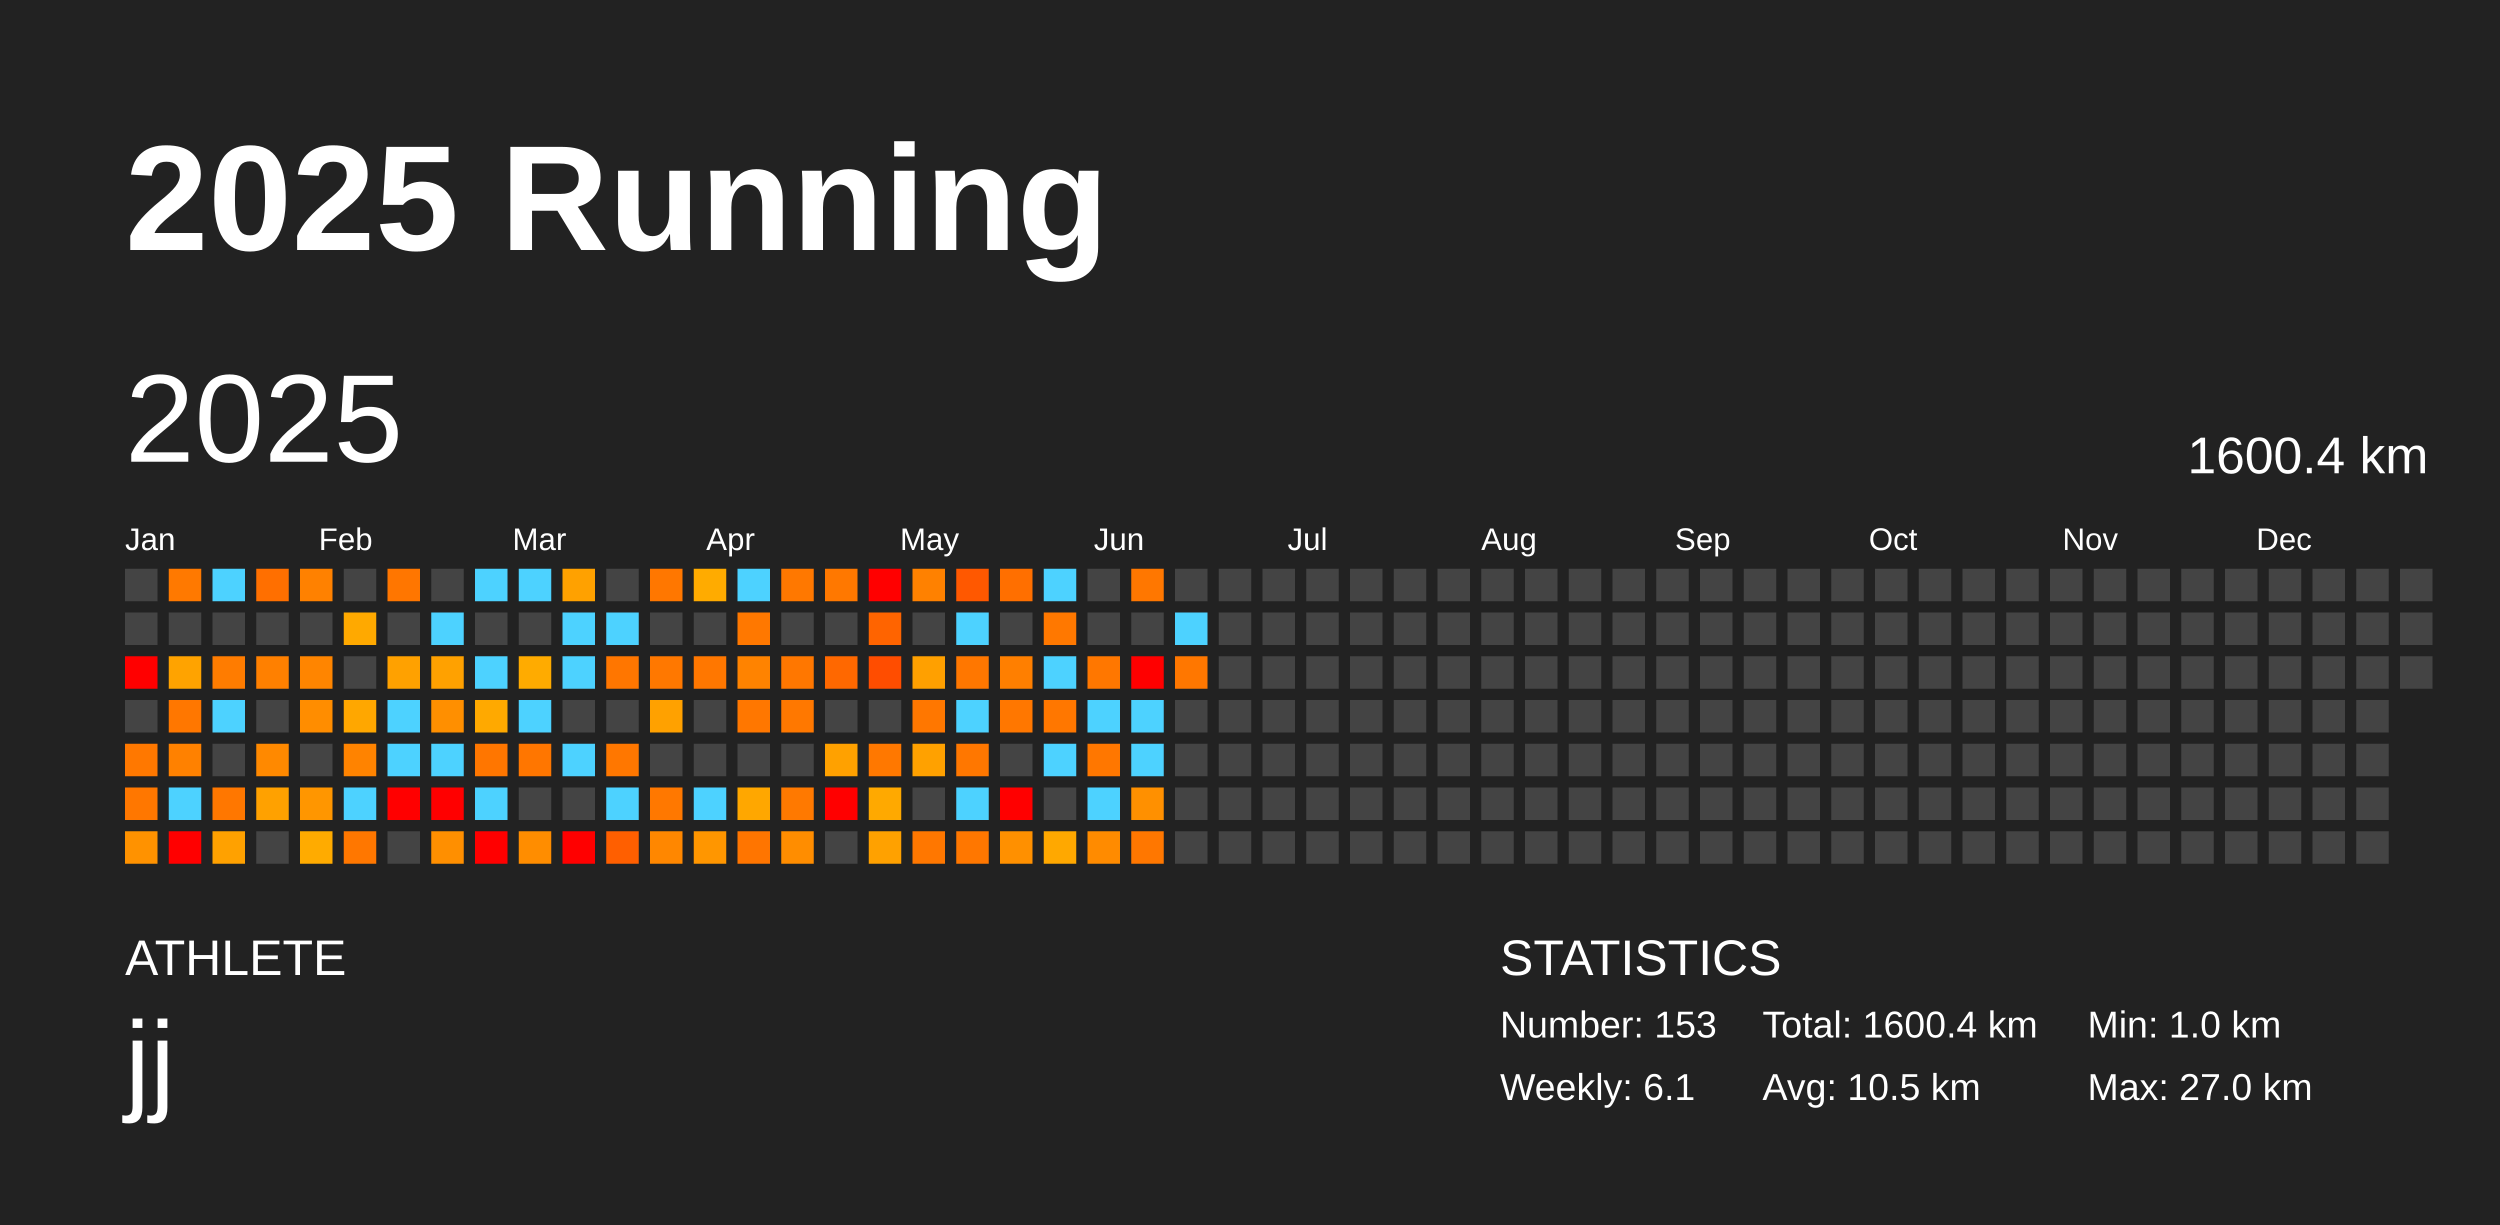
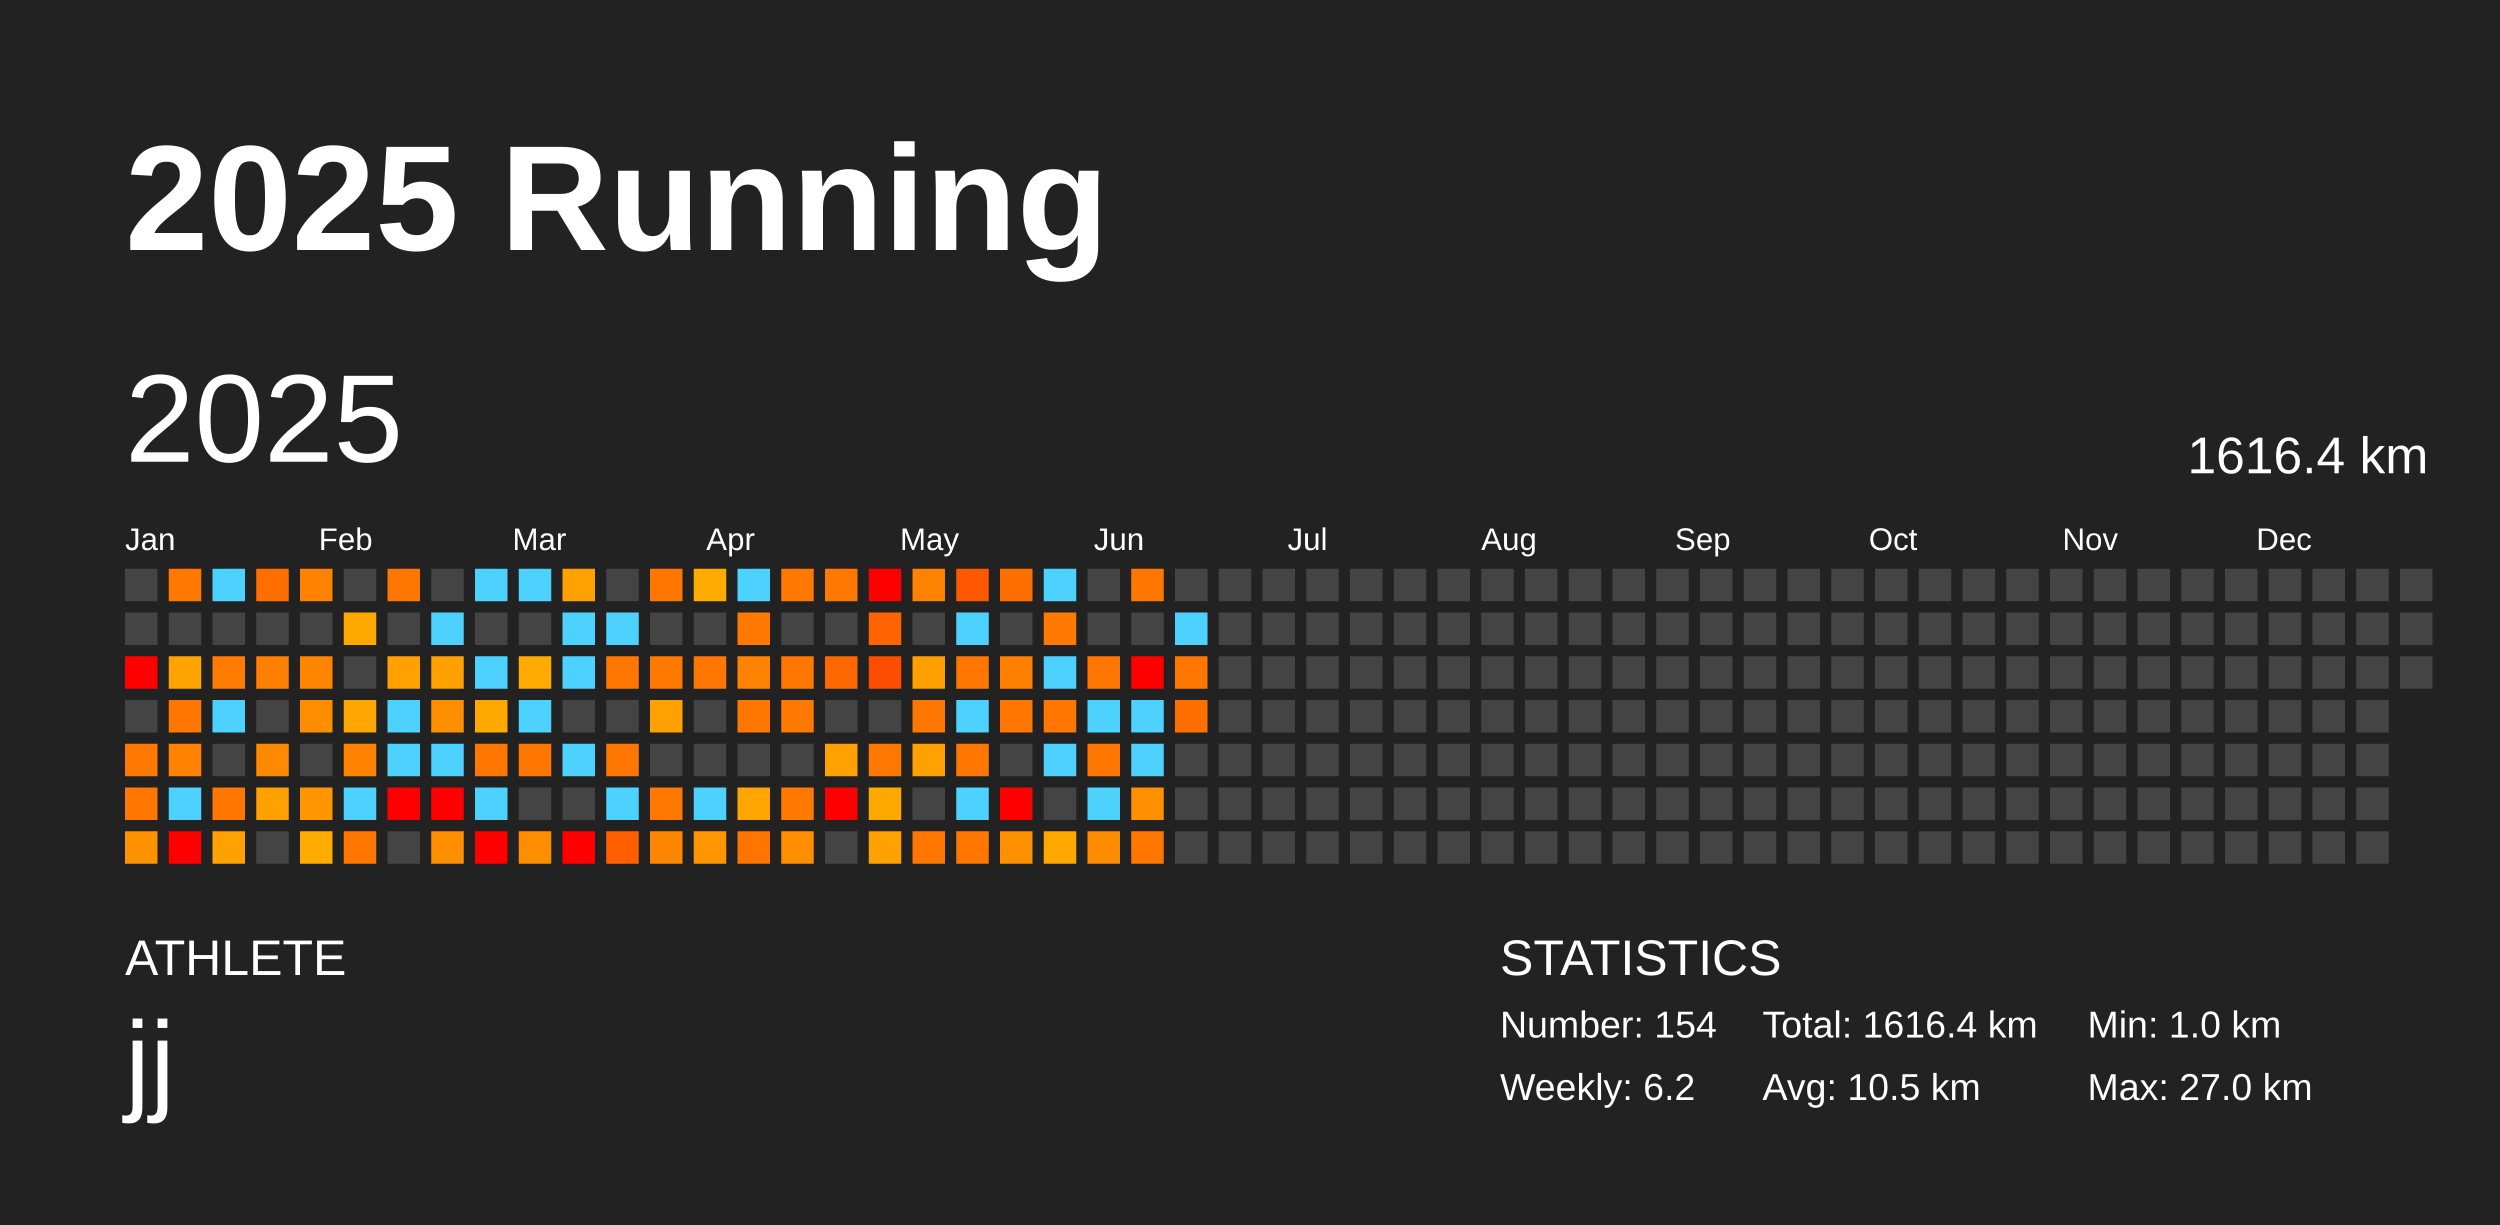
<svg xmlns="http://www.w3.org/2000/svg" baseProfile="full" height="98mm" version="1.1" viewBox="0,0,200,98" width="200mm">
  <defs />
  <rect fill="#222222" height="98" width="200" x="0" y="0" />
  <text fill="#FFFFFF" style="font-size:12px; font-family:Arial; font-weight:bold;" x="10" y="20">2025 Running</text>
  <text fill="#FFFFFF" style="font-size:4px; font-family:Arial" x="10" y="78">ATHLETE</text>
  <text fill="#FFFFFF" style="font-size:9px; font-family:Arial" x="10" y="88">jj</text>
  <text fill="#FFFFFF" style="font-size:4px; font-family:Arial" x="120" y="78">STATISTICS</text>
-   <text fill="#FFFFFF" style="font-size:3px; font-family:Arial" x="120" y="83">Number: 153</text>
-   <text fill="#FFFFFF" style="font-size:3px; font-family:Arial" x="120" y="88">Weekly: 6.1</text>
-   <text fill="#FFFFFF" style="font-size:3px; font-family:Arial" x="141" y="83">Total: 1600.4 km</text>
+   <text fill="#FFFFFF" style="font-size:3px; font-family:Arial" x="120" y="83">Number: 154</text>
+   <text fill="#FFFFFF" style="font-size:3px; font-family:Arial" x="120" y="88">Weekly: 6.2</text>
+   <text fill="#FFFFFF" style="font-size:3px; font-family:Arial" x="141" y="83">Total: 1616.4 km</text>
  <text fill="#FFFFFF" style="font-size:3px; font-family:Arial" x="141" y="88">Avg: 10.5 km</text>
  <text fill="#FFFFFF" style="font-size:3px; font-family:Arial" x="167" y="83">Min: 1.0 km</text>
  <text fill="#FFFFFF" style="font-size:3px; font-family:Arial" x="167" y="88">Max: 27.0 km</text>
  <text dominant-baseline="hanging" fill="#FFFFFF" style="font-size:10.0px; font-family:Arial;" x="10" y="30">2025</text>
-   <text dominant-baseline="hanging" fill="#FFFFFF" style="font-size:4.125px; font-family:Arial;" x="175" y="35">1600.4 km</text>
+   <text dominant-baseline="hanging" fill="#FFFFFF" style="font-size:4.125px; font-family:Arial;" x="175" y="35">1616.4 km</text>
  <text fill="#FFFFFF" style="font-size:2.5px; font-family:Arial" x="10.0" y="44">Jan</text>
  <text fill="#FFFFFF" style="font-size:2.5px; font-family:Arial" x="25.5" y="44">Feb</text>
  <text fill="#FFFFFF" style="font-size:2.5px; font-family:Arial" x="41.0" y="44">Mar</text>
  <text fill="#FFFFFF" style="font-size:2.5px; font-family:Arial" x="56.5" y="44">Apr</text>
  <text fill="#FFFFFF" style="font-size:2.5px; font-family:Arial" x="72.0" y="44">May</text>
  <text fill="#FFFFFF" style="font-size:2.5px; font-family:Arial" x="87.5" y="44">Jun</text>
  <text fill="#FFFFFF" style="font-size:2.5px; font-family:Arial" x="103.0" y="44">Jul</text>
  <text fill="#FFFFFF" style="font-size:2.5px; font-family:Arial" x="118.5" y="44">Aug</text>
  <text fill="#FFFFFF" style="font-size:2.5px; font-family:Arial" x="134.0" y="44">Sep</text>
  <text fill="#FFFFFF" style="font-size:2.5px; font-family:Arial" x="149.5" y="44">Oct</text>
  <text fill="#FFFFFF" style="font-size:2.5px; font-family:Arial" x="165.0" y="44">Nov</text>
  <text fill="#FFFFFF" style="font-size:2.5px; font-family:Arial" x="180.5" y="44">Dec</text>
  <rect fill="#444444" height="2.6" width="2.6" x="10.0" y="45.5" />
  <rect fill="#444444" height="2.6" width="2.6" x="10.0" y="49.0" />
  <rect fill="red" height="2.6" width="2.6" x="10.0" y="52.5" />
  <rect fill="#444444" height="2.6" width="2.6" x="10.0" y="56.0" />
  <rect fill="#ff7800" height="2.6" width="2.6" x="10.0" y="59.5" />
  <rect fill="#ff7700" height="2.6" width="2.6" x="10.0" y="63.0" />
  <rect fill="#ff9200" height="2.6" width="2.6" x="10.0" y="66.5" />
  <rect fill="#ff7900" height="2.6" width="2.6" x="13.5" y="45.5" />
  <rect fill="#444444" height="2.6" width="2.6" x="13.5" y="49.0" />
  <rect fill="#ffa300" height="2.6" width="2.6" x="13.5" y="52.5" />
  <rect fill="#ff7700" height="2.6" width="2.6" x="13.5" y="56.0" />
  <rect fill="#ff8100" height="2.6" width="2.6" x="13.5" y="59.5" />
  <rect fill="#4dd2ff" height="2.6" width="2.6" x="13.5" y="63.0" />
  <rect fill="red" height="2.6" width="2.6" x="13.5" y="66.5" />
  <rect fill="#4dd2ff" height="2.6" width="2.6" x="17.0" y="45.5" />
  <rect fill="#444444" height="2.6" width="2.6" x="17.0" y="49.0" />
  <rect fill="#ff7c00" height="2.6" width="2.6" x="17.0" y="52.5" />
  <rect fill="#4dd2ff" height="2.6" width="2.6" x="17.0" y="56.0" />
  <rect fill="#444444" height="2.6" width="2.6" x="17.0" y="59.5" />
  <rect fill="#ff7700" height="2.6" width="2.6" x="17.0" y="63.0" />
  <rect fill="#ffa100" height="2.6" width="2.6" x="17.0" y="66.5" />
  <rect fill="#ff6f00" height="2.6" width="2.6" x="20.5" y="45.5" />
  <rect fill="#444444" height="2.6" width="2.6" x="20.5" y="49.0" />
  <rect fill="#ff8000" height="2.6" width="2.6" x="20.5" y="52.5" />
  <rect fill="#444444" height="2.6" width="2.6" x="20.5" y="56.0" />
  <rect fill="#ff8900" height="2.6" width="2.6" x="20.5" y="59.5" />
  <rect fill="#ffa100" height="2.6" width="2.6" x="20.5" y="63.0" />
  <rect fill="#444444" height="2.6" width="2.6" x="20.5" y="66.5" />
  <rect fill="#ff8100" height="2.6" width="2.6" x="24.0" y="45.5" />
  <rect fill="#444444" height="2.6" width="2.6" x="24.0" y="49.0" />
  <rect fill="#ff8500" height="2.6" width="2.6" x="24.0" y="52.5" />
  <rect fill="#ff8d00" height="2.6" width="2.6" x="24.0" y="56.0" />
  <rect fill="#444444" height="2.6" width="2.6" x="24.0" y="59.5" />
  <rect fill="#ff9600" height="2.6" width="2.6" x="24.0" y="63.0" />
  <rect fill="#ffab00" height="2.6" width="2.6" x="24.0" y="66.5" />
  <rect fill="#444444" height="2.6" width="2.6" x="27.5" y="45.5" />
  <rect fill="#ffa900" height="2.6" width="2.6" x="27.5" y="49.0" />
  <rect fill="#444444" height="2.6" width="2.6" x="27.5" y="52.5" />
  <rect fill="#ffa700" height="2.6" width="2.6" x="27.5" y="56.0" />
  <rect fill="#ff8300" height="2.6" width="2.6" x="27.5" y="59.5" />
  <rect fill="#4dd2ff" height="2.6" width="2.6" x="27.5" y="63.0" />
  <rect fill="#ff7700" height="2.6" width="2.6" x="27.5" y="66.5" />
  <rect fill="#ff7600" height="2.6" width="2.6" x="31.0" y="45.5" />
  <rect fill="#444444" height="2.6" width="2.6" x="31.0" y="49.0" />
  <rect fill="#ffa100" height="2.6" width="2.6" x="31.0" y="52.5" />
  <rect fill="#4dd2ff" height="2.6" width="2.6" x="31.0" y="56.0" />
  <rect fill="#4dd2ff" height="2.6" width="2.6" x="31.0" y="59.5" />
  <rect fill="red" height="2.6" width="2.6" x="31.0" y="63.0" />
  <rect fill="#444444" height="2.6" width="2.6" x="31.0" y="66.5" />
  <rect fill="#444444" height="2.6" width="2.6" x="34.5" y="45.5" />
  <rect fill="#4dd2ff" height="2.6" width="2.6" x="34.5" y="49.0" />
  <rect fill="#ffa100" height="2.6" width="2.6" x="34.5" y="52.5" />
  <rect fill="#ff8f00" height="2.6" width="2.6" x="34.5" y="56.0" />
  <rect fill="#4dd2ff" height="2.6" width="2.6" x="34.5" y="59.5" />
  <rect fill="red" height="2.6" width="2.6" x="34.5" y="63.0" />
  <rect fill="#ff8f00" height="2.6" width="2.6" x="34.5" y="66.5" />
  <rect fill="#4dd2ff" height="2.6" width="2.6" x="38.0" y="45.5" />
  <rect fill="#444444" height="2.6" width="2.6" x="38.0" y="49.0" />
  <rect fill="#4dd2ff" height="2.6" width="2.6" x="38.0" y="52.5" />
  <rect fill="#ffa900" height="2.6" width="2.6" x="38.0" y="56.0" />
  <rect fill="#ff7600" height="2.6" width="2.6" x="38.0" y="59.5" />
  <rect fill="#4dd2ff" height="2.6" width="2.6" x="38.0" y="63.0" />
  <rect fill="red" height="2.6" width="2.6" x="38.0" y="66.5" />
  <rect fill="#4dd2ff" height="2.6" width="2.6" x="41.5" y="45.5" />
  <rect fill="#444444" height="2.6" width="2.6" x="41.5" y="49.0" />
  <rect fill="#ffab00" height="2.6" width="2.6" x="41.5" y="52.5" />
  <rect fill="#4dd2ff" height="2.6" width="2.6" x="41.5" y="56.0" />
  <rect fill="#ff7600" height="2.6" width="2.6" x="41.5" y="59.5" />
  <rect fill="#444444" height="2.6" width="2.6" x="41.5" y="63.0" />
  <rect fill="#ff8d00" height="2.6" width="2.6" x="41.5" y="66.5" />
  <rect fill="#ffa100" height="2.6" width="2.6" x="45.0" y="45.5" />
  <rect fill="#4dd2ff" height="2.6" width="2.6" x="45.0" y="49.0" />
  <rect fill="#4dd2ff" height="2.6" width="2.6" x="45.0" y="52.5" />
  <rect fill="#444444" height="2.6" width="2.6" x="45.0" y="56.0" />
  <rect fill="#4dd2ff" height="2.6" width="2.6" x="45.0" y="59.5" />
  <rect fill="#444444" height="2.6" width="2.6" x="45.0" y="63.0" />
  <rect fill="red" height="2.6" width="2.6" x="45.0" y="66.5" />
  <rect fill="#444444" height="2.6" width="2.6" x="48.5" y="45.5" />
  <rect fill="#4dd2ff" height="2.6" width="2.6" x="48.5" y="49.0" />
  <rect fill="#ff7600" height="2.6" width="2.6" x="48.5" y="52.5" />
  <rect fill="#444444" height="2.6" width="2.6" x="48.5" y="56.0" />
  <rect fill="#ff7700" height="2.6" width="2.6" x="48.5" y="59.5" />
  <rect fill="#4dd2ff" height="2.6" width="2.6" x="48.5" y="63.0" />
  <rect fill="#ff5f00" height="2.6" width="2.6" x="48.5" y="66.5" />
  <rect fill="#ff7700" height="2.6" width="2.6" x="52.0" y="45.5" />
  <rect fill="#444444" height="2.6" width="2.6" x="52.0" y="49.0" />
  <rect fill="#ff7800" height="2.6" width="2.6" x="52.0" y="52.5" />
  <rect fill="#ffa100" height="2.6" width="2.6" x="52.0" y="56.0" />
  <rect fill="#444444" height="2.6" width="2.6" x="52.0" y="59.5" />
  <rect fill="#ff7800" height="2.6" width="2.6" x="52.0" y="63.0" />
  <rect fill="#ff8700" height="2.6" width="2.6" x="52.0" y="66.5" />
  <rect fill="#ffab00" height="2.6" width="2.6" x="55.5" y="45.5" />
  <rect fill="#444444" height="2.6" width="2.6" x="55.5" y="49.0" />
  <rect fill="#ff7700" height="2.6" width="2.6" x="55.5" y="52.5" />
  <rect fill="#444444" height="2.6" width="2.6" x="55.5" y="56.0" />
  <rect fill="#444444" height="2.6" width="2.6" x="55.5" y="59.5" />
  <rect fill="#4dd2ff" height="2.6" width="2.6" x="55.5" y="63.0" />
  <rect fill="#ff9600" height="2.6" width="2.6" x="55.5" y="66.5" />
  <rect fill="#4dd2ff" height="2.6" width="2.6" x="59.0" y="45.5" />
  <rect fill="#ff7800" height="2.6" width="2.6" x="59.0" y="49.0" />
  <rect fill="#ff8300" height="2.6" width="2.6" x="59.0" y="52.5" />
  <rect fill="#ff7700" height="2.6" width="2.6" x="59.0" y="56.0" />
  <rect fill="#444444" height="2.6" width="2.6" x="59.0" y="59.5" />
  <rect fill="#ffa700" height="2.6" width="2.6" x="59.0" y="63.0" />
  <rect fill="#ff7500" height="2.6" width="2.6" x="59.0" y="66.5" />
  <rect fill="#ff7800" height="2.6" width="2.6" x="62.5" y="45.5" />
  <rect fill="#444444" height="2.6" width="2.6" x="62.5" y="49.0" />
  <rect fill="#ff7700" height="2.6" width="2.6" x="62.5" y="52.5" />
  <rect fill="#ff7800" height="2.6" width="2.6" x="62.5" y="56.0" />
  <rect fill="#444444" height="2.6" width="2.6" x="62.5" y="59.5" />
  <rect fill="#ff7900" height="2.6" width="2.6" x="62.5" y="63.0" />
  <rect fill="#ff8d00" height="2.6" width="2.6" x="62.5" y="66.5" />
  <rect fill="#ff7800" height="2.6" width="2.6" x="66.0" y="45.5" />
  <rect fill="#444444" height="2.6" width="2.6" x="66.0" y="49.0" />
  <rect fill="#ff6800" height="2.6" width="2.6" x="66.0" y="52.5" />
  <rect fill="#444444" height="2.6" width="2.6" x="66.0" y="56.0" />
  <rect fill="#ffa100" height="2.6" width="2.6" x="66.0" y="59.5" />
  <rect fill="red" height="2.6" width="2.6" x="66.0" y="63.0" />
  <rect fill="#444444" height="2.6" width="2.6" x="66.0" y="66.5" />
  <rect fill="red" height="2.6" width="2.6" x="69.5" y="45.5" />
  <rect fill="#ff6400" height="2.6" width="2.6" x="69.5" y="49.0" />
  <rect fill="#ff4d00" height="2.6" width="2.6" x="69.5" y="52.5" />
  <rect fill="#444444" height="2.6" width="2.6" x="69.5" y="56.0" />
  <rect fill="#ff7800" height="2.6" width="2.6" x="69.5" y="59.5" />
  <rect fill="#ffa900" height="2.6" width="2.6" x="69.5" y="63.0" />
  <rect fill="#ffa100" height="2.6" width="2.6" x="69.5" y="66.5" />
  <rect fill="#ff8100" height="2.6" width="2.6" x="73.0" y="45.5" />
  <rect fill="#444444" height="2.6" width="2.6" x="73.0" y="49.0" />
  <rect fill="#ffa000" height="2.6" width="2.6" x="73.0" y="52.5" />
  <rect fill="#ff7700" height="2.6" width="2.6" x="73.0" y="56.0" />
  <rect fill="#ffa100" height="2.6" width="2.6" x="73.0" y="59.5" />
  <rect fill="#444444" height="2.6" width="2.6" x="73.0" y="63.0" />
  <rect fill="#ff7700" height="2.6" width="2.6" x="73.0" y="66.5" />
  <rect fill="#ff5800" height="2.6" width="2.6" x="76.5" y="45.5" />
  <rect fill="#4dd2ff" height="2.6" width="2.6" x="76.5" y="49.0" />
  <rect fill="#ff7700" height="2.6" width="2.6" x="76.5" y="52.5" />
  <rect fill="#4dd2ff" height="2.6" width="2.6" x="76.5" y="56.0" />
  <rect fill="#ff7700" height="2.6" width="2.6" x="76.5" y="59.5" />
  <rect fill="#4dd2ff" height="2.6" width="2.6" x="76.5" y="63.0" />
  <rect fill="#ff7700" height="2.6" width="2.6" x="76.5" y="66.5" />
  <rect fill="#ff6f00" height="2.6" width="2.6" x="80.0" y="45.5" />
  <rect fill="#444444" height="2.6" width="2.6" x="80.0" y="49.0" />
  <rect fill="#ff7f00" height="2.6" width="2.6" x="80.0" y="52.5" />
  <rect fill="#ff7700" height="2.6" width="2.6" x="80.0" y="56.0" />
  <rect fill="#444444" height="2.6" width="2.6" x="80.0" y="59.5" />
  <rect fill="red" height="2.6" width="2.6" x="80.0" y="63.0" />
  <rect fill="#ff9000" height="2.6" width="2.6" x="80.0" y="66.5" />
  <rect fill="#4dd2ff" height="2.6" width="2.6" x="83.5" y="45.5" />
  <rect fill="#ff7800" height="2.6" width="2.6" x="83.5" y="49.0" />
  <rect fill="#4dd2ff" height="2.6" width="2.6" x="83.5" y="52.5" />
  <rect fill="#ff7700" height="2.6" width="2.6" x="83.5" y="56.0" />
  <rect fill="#4dd2ff" height="2.6" width="2.6" x="83.5" y="59.5" />
  <rect fill="#444444" height="2.6" width="2.6" x="83.5" y="63.0" />
  <rect fill="#ffa800" height="2.6" width="2.6" x="83.5" y="66.5" />
  <rect fill="#444444" height="2.6" width="2.6" x="87.0" y="45.5" />
  <rect fill="#444444" height="2.6" width="2.6" x="87.0" y="49.0" />
  <rect fill="#ff7700" height="2.6" width="2.6" x="87.0" y="52.5" />
  <rect fill="#4dd2ff" height="2.6" width="2.6" x="87.0" y="56.0" />
  <rect fill="#ff7700" height="2.6" width="2.6" x="87.0" y="59.5" />
  <rect fill="#4dd2ff" height="2.6" width="2.6" x="87.0" y="63.0" />
  <rect fill="#ff8b00" height="2.6" width="2.6" x="87.0" y="66.5" />
  <rect fill="#ff7700" height="2.6" width="2.6" x="90.5" y="45.5" />
  <rect fill="#444444" height="2.6" width="2.6" x="90.5" y="49.0" />
  <rect fill="red" height="2.6" width="2.6" x="90.5" y="52.5" />
  <rect fill="#4dd2ff" height="2.6" width="2.6" x="90.5" y="56.0" />
  <rect fill="#4dd2ff" height="2.6" width="2.6" x="90.5" y="59.5" />
  <rect fill="#ff9000" height="2.6" width="2.6" x="90.5" y="63.0" />
  <rect fill="#ff7700" height="2.6" width="2.6" x="90.5" y="66.5" />
  <rect fill="#444444" height="2.6" width="2.6" x="94.0" y="45.5" />
  <rect fill="#4dd2ff" height="2.6" width="2.6" x="94.0" y="49.0" />
  <rect fill="#ff7700" height="2.6" width="2.6" x="94.0" y="52.5" />
-   <rect fill="#444444" height="2.6" width="2.6" x="94.0" y="56.0" />
+   <rect fill="#ff6f00" height="2.6" width="2.6" x="94.0" y="56.0" />
  <rect fill="#444444" height="2.6" width="2.6" x="94.0" y="59.5" />
  <rect fill="#444444" height="2.6" width="2.6" x="94.0" y="63.0" />
  <rect fill="#444444" height="2.6" width="2.6" x="94.0" y="66.5" />
  <rect fill="#444444" height="2.6" width="2.6" x="97.5" y="45.5" />
  <rect fill="#444444" height="2.6" width="2.6" x="97.5" y="49.0" />
  <rect fill="#444444" height="2.6" width="2.6" x="97.5" y="52.5" />
  <rect fill="#444444" height="2.6" width="2.6" x="97.5" y="56.0" />
  <rect fill="#444444" height="2.6" width="2.6" x="97.5" y="59.5" />
  <rect fill="#444444" height="2.6" width="2.6" x="97.5" y="63.0" />
  <rect fill="#444444" height="2.6" width="2.6" x="97.5" y="66.5" />
  <rect fill="#444444" height="2.6" width="2.6" x="101.0" y="45.5" />
  <rect fill="#444444" height="2.6" width="2.6" x="101.0" y="49.0" />
  <rect fill="#444444" height="2.6" width="2.6" x="101.0" y="52.5" />
  <rect fill="#444444" height="2.6" width="2.6" x="101.0" y="56.0" />
  <rect fill="#444444" height="2.6" width="2.6" x="101.0" y="59.5" />
  <rect fill="#444444" height="2.6" width="2.6" x="101.0" y="63.0" />
  <rect fill="#444444" height="2.6" width="2.6" x="101.0" y="66.5" />
  <rect fill="#444444" height="2.6" width="2.6" x="104.5" y="45.5" />
  <rect fill="#444444" height="2.6" width="2.6" x="104.5" y="49.0" />
  <rect fill="#444444" height="2.6" width="2.6" x="104.5" y="52.5" />
  <rect fill="#444444" height="2.6" width="2.6" x="104.5" y="56.0" />
  <rect fill="#444444" height="2.6" width="2.6" x="104.5" y="59.5" />
  <rect fill="#444444" height="2.6" width="2.6" x="104.5" y="63.0" />
  <rect fill="#444444" height="2.6" width="2.6" x="104.5" y="66.5" />
  <rect fill="#444444" height="2.6" width="2.6" x="108.0" y="45.5" />
  <rect fill="#444444" height="2.6" width="2.6" x="108.0" y="49.0" />
  <rect fill="#444444" height="2.6" width="2.6" x="108.0" y="52.5" />
  <rect fill="#444444" height="2.6" width="2.6" x="108.0" y="56.0" />
  <rect fill="#444444" height="2.6" width="2.6" x="108.0" y="59.5" />
  <rect fill="#444444" height="2.6" width="2.6" x="108.0" y="63.0" />
  <rect fill="#444444" height="2.6" width="2.6" x="108.0" y="66.5" />
  <rect fill="#444444" height="2.6" width="2.6" x="111.5" y="45.5" />
  <rect fill="#444444" height="2.6" width="2.6" x="111.5" y="49.0" />
  <rect fill="#444444" height="2.6" width="2.6" x="111.5" y="52.5" />
  <rect fill="#444444" height="2.6" width="2.6" x="111.5" y="56.0" />
  <rect fill="#444444" height="2.6" width="2.6" x="111.5" y="59.5" />
  <rect fill="#444444" height="2.6" width="2.6" x="111.5" y="63.0" />
  <rect fill="#444444" height="2.6" width="2.6" x="111.5" y="66.5" />
  <rect fill="#444444" height="2.6" width="2.6" x="115.0" y="45.5" />
  <rect fill="#444444" height="2.6" width="2.6" x="115.0" y="49.0" />
  <rect fill="#444444" height="2.6" width="2.6" x="115.0" y="52.5" />
  <rect fill="#444444" height="2.6" width="2.6" x="115.0" y="56.0" />
  <rect fill="#444444" height="2.6" width="2.6" x="115.0" y="59.5" />
  <rect fill="#444444" height="2.6" width="2.6" x="115.0" y="63.0" />
  <rect fill="#444444" height="2.6" width="2.6" x="115.0" y="66.5" />
  <rect fill="#444444" height="2.6" width="2.6" x="118.5" y="45.5" />
  <rect fill="#444444" height="2.6" width="2.6" x="118.5" y="49.0" />
  <rect fill="#444444" height="2.6" width="2.6" x="118.5" y="52.5" />
  <rect fill="#444444" height="2.6" width="2.6" x="118.5" y="56.0" />
  <rect fill="#444444" height="2.6" width="2.6" x="118.5" y="59.5" />
  <rect fill="#444444" height="2.6" width="2.6" x="118.5" y="63.0" />
  <rect fill="#444444" height="2.6" width="2.6" x="118.5" y="66.5" />
  <rect fill="#444444" height="2.6" width="2.6" x="122.0" y="45.5" />
  <rect fill="#444444" height="2.6" width="2.6" x="122.0" y="49.0" />
  <rect fill="#444444" height="2.6" width="2.6" x="122.0" y="52.5" />
  <rect fill="#444444" height="2.6" width="2.6" x="122.0" y="56.0" />
  <rect fill="#444444" height="2.6" width="2.6" x="122.0" y="59.5" />
  <rect fill="#444444" height="2.6" width="2.6" x="122.0" y="63.0" />
  <rect fill="#444444" height="2.6" width="2.6" x="122.0" y="66.5" />
  <rect fill="#444444" height="2.6" width="2.6" x="125.5" y="45.5" />
  <rect fill="#444444" height="2.6" width="2.6" x="125.5" y="49.0" />
  <rect fill="#444444" height="2.6" width="2.6" x="125.5" y="52.5" />
  <rect fill="#444444" height="2.6" width="2.6" x="125.5" y="56.0" />
  <rect fill="#444444" height="2.6" width="2.6" x="125.5" y="59.5" />
  <rect fill="#444444" height="2.6" width="2.6" x="125.5" y="63.0" />
  <rect fill="#444444" height="2.6" width="2.6" x="125.5" y="66.5" />
  <rect fill="#444444" height="2.6" width="2.6" x="129.0" y="45.5" />
  <rect fill="#444444" height="2.6" width="2.6" x="129.0" y="49.0" />
  <rect fill="#444444" height="2.6" width="2.6" x="129.0" y="52.5" />
  <rect fill="#444444" height="2.6" width="2.6" x="129.0" y="56.0" />
  <rect fill="#444444" height="2.6" width="2.6" x="129.0" y="59.5" />
  <rect fill="#444444" height="2.6" width="2.6" x="129.0" y="63.0" />
  <rect fill="#444444" height="2.6" width="2.6" x="129.0" y="66.5" />
  <rect fill="#444444" height="2.6" width="2.6" x="132.5" y="45.5" />
  <rect fill="#444444" height="2.6" width="2.6" x="132.5" y="49.0" />
  <rect fill="#444444" height="2.6" width="2.6" x="132.5" y="52.5" />
  <rect fill="#444444" height="2.6" width="2.6" x="132.5" y="56.0" />
  <rect fill="#444444" height="2.6" width="2.6" x="132.5" y="59.5" />
  <rect fill="#444444" height="2.6" width="2.6" x="132.5" y="63.0" />
  <rect fill="#444444" height="2.6" width="2.6" x="132.5" y="66.5" />
  <rect fill="#444444" height="2.6" width="2.6" x="136.0" y="45.5" />
  <rect fill="#444444" height="2.6" width="2.6" x="136.0" y="49.0" />
  <rect fill="#444444" height="2.6" width="2.6" x="136.0" y="52.5" />
  <rect fill="#444444" height="2.6" width="2.6" x="136.0" y="56.0" />
  <rect fill="#444444" height="2.6" width="2.6" x="136.0" y="59.5" />
  <rect fill="#444444" height="2.6" width="2.6" x="136.0" y="63.0" />
  <rect fill="#444444" height="2.6" width="2.6" x="136.0" y="66.5" />
  <rect fill="#444444" height="2.6" width="2.6" x="139.5" y="45.5" />
  <rect fill="#444444" height="2.6" width="2.6" x="139.5" y="49.0" />
  <rect fill="#444444" height="2.6" width="2.6" x="139.5" y="52.5" />
  <rect fill="#444444" height="2.6" width="2.6" x="139.5" y="56.0" />
  <rect fill="#444444" height="2.6" width="2.6" x="139.5" y="59.5" />
  <rect fill="#444444" height="2.6" width="2.6" x="139.5" y="63.0" />
  <rect fill="#444444" height="2.6" width="2.6" x="139.5" y="66.5" />
  <rect fill="#444444" height="2.6" width="2.6" x="143.0" y="45.5" />
  <rect fill="#444444" height="2.6" width="2.6" x="143.0" y="49.0" />
  <rect fill="#444444" height="2.6" width="2.6" x="143.0" y="52.5" />
  <rect fill="#444444" height="2.6" width="2.6" x="143.0" y="56.0" />
  <rect fill="#444444" height="2.6" width="2.6" x="143.0" y="59.5" />
  <rect fill="#444444" height="2.6" width="2.6" x="143.0" y="63.0" />
  <rect fill="#444444" height="2.6" width="2.6" x="143.0" y="66.5" />
  <rect fill="#444444" height="2.6" width="2.6" x="146.5" y="45.5" />
  <rect fill="#444444" height="2.6" width="2.6" x="146.5" y="49.0" />
  <rect fill="#444444" height="2.6" width="2.6" x="146.5" y="52.5" />
  <rect fill="#444444" height="2.6" width="2.6" x="146.5" y="56.0" />
  <rect fill="#444444" height="2.6" width="2.6" x="146.5" y="59.5" />
  <rect fill="#444444" height="2.6" width="2.6" x="146.5" y="63.0" />
  <rect fill="#444444" height="2.6" width="2.6" x="146.5" y="66.5" />
  <rect fill="#444444" height="2.6" width="2.6" x="150.0" y="45.5" />
  <rect fill="#444444" height="2.6" width="2.6" x="150.0" y="49.0" />
  <rect fill="#444444" height="2.6" width="2.6" x="150.0" y="52.5" />
  <rect fill="#444444" height="2.6" width="2.6" x="150.0" y="56.0" />
  <rect fill="#444444" height="2.6" width="2.6" x="150.0" y="59.5" />
  <rect fill="#444444" height="2.6" width="2.6" x="150.0" y="63.0" />
  <rect fill="#444444" height="2.6" width="2.6" x="150.0" y="66.5" />
  <rect fill="#444444" height="2.6" width="2.6" x="153.5" y="45.5" />
  <rect fill="#444444" height="2.6" width="2.6" x="153.5" y="49.0" />
  <rect fill="#444444" height="2.6" width="2.6" x="153.5" y="52.5" />
  <rect fill="#444444" height="2.6" width="2.6" x="153.5" y="56.0" />
  <rect fill="#444444" height="2.6" width="2.6" x="153.5" y="59.5" />
  <rect fill="#444444" height="2.6" width="2.6" x="153.5" y="63.0" />
  <rect fill="#444444" height="2.6" width="2.6" x="153.5" y="66.5" />
  <rect fill="#444444" height="2.6" width="2.6" x="157.0" y="45.5" />
  <rect fill="#444444" height="2.6" width="2.6" x="157.0" y="49.0" />
  <rect fill="#444444" height="2.6" width="2.6" x="157.0" y="52.5" />
  <rect fill="#444444" height="2.6" width="2.6" x="157.0" y="56.0" />
  <rect fill="#444444" height="2.6" width="2.6" x="157.0" y="59.5" />
  <rect fill="#444444" height="2.6" width="2.6" x="157.0" y="63.0" />
  <rect fill="#444444" height="2.6" width="2.6" x="157.0" y="66.5" />
  <rect fill="#444444" height="2.6" width="2.6" x="160.5" y="45.5" />
  <rect fill="#444444" height="2.6" width="2.6" x="160.5" y="49.0" />
  <rect fill="#444444" height="2.6" width="2.6" x="160.5" y="52.5" />
  <rect fill="#444444" height="2.6" width="2.6" x="160.5" y="56.0" />
  <rect fill="#444444" height="2.6" width="2.6" x="160.5" y="59.5" />
  <rect fill="#444444" height="2.6" width="2.6" x="160.5" y="63.0" />
  <rect fill="#444444" height="2.6" width="2.6" x="160.5" y="66.5" />
  <rect fill="#444444" height="2.6" width="2.6" x="164.0" y="45.5" />
  <rect fill="#444444" height="2.6" width="2.6" x="164.0" y="49.0" />
  <rect fill="#444444" height="2.6" width="2.6" x="164.0" y="52.5" />
  <rect fill="#444444" height="2.6" width="2.6" x="164.0" y="56.0" />
  <rect fill="#444444" height="2.6" width="2.6" x="164.0" y="59.5" />
  <rect fill="#444444" height="2.6" width="2.6" x="164.0" y="63.0" />
  <rect fill="#444444" height="2.6" width="2.6" x="164.0" y="66.5" />
  <rect fill="#444444" height="2.6" width="2.6" x="167.5" y="45.5" />
  <rect fill="#444444" height="2.6" width="2.6" x="167.5" y="49.0" />
  <rect fill="#444444" height="2.6" width="2.6" x="167.5" y="52.5" />
  <rect fill="#444444" height="2.6" width="2.6" x="167.5" y="56.0" />
  <rect fill="#444444" height="2.6" width="2.6" x="167.5" y="59.5" />
  <rect fill="#444444" height="2.6" width="2.6" x="167.5" y="63.0" />
  <rect fill="#444444" height="2.6" width="2.6" x="167.5" y="66.5" />
  <rect fill="#444444" height="2.6" width="2.6" x="171.0" y="45.5" />
  <rect fill="#444444" height="2.6" width="2.6" x="171.0" y="49.0" />
  <rect fill="#444444" height="2.6" width="2.6" x="171.0" y="52.5" />
  <rect fill="#444444" height="2.6" width="2.6" x="171.0" y="56.0" />
  <rect fill="#444444" height="2.6" width="2.6" x="171.0" y="59.5" />
  <rect fill="#444444" height="2.6" width="2.6" x="171.0" y="63.0" />
  <rect fill="#444444" height="2.6" width="2.6" x="171.0" y="66.5" />
  <rect fill="#444444" height="2.6" width="2.6" x="174.5" y="45.5" />
  <rect fill="#444444" height="2.6" width="2.6" x="174.5" y="49.0" />
  <rect fill="#444444" height="2.6" width="2.6" x="174.5" y="52.5" />
  <rect fill="#444444" height="2.6" width="2.6" x="174.5" y="56.0" />
  <rect fill="#444444" height="2.6" width="2.6" x="174.5" y="59.5" />
  <rect fill="#444444" height="2.6" width="2.6" x="174.5" y="63.0" />
  <rect fill="#444444" height="2.6" width="2.6" x="174.5" y="66.5" />
  <rect fill="#444444" height="2.6" width="2.6" x="178.0" y="45.5" />
  <rect fill="#444444" height="2.6" width="2.6" x="178.0" y="49.0" />
  <rect fill="#444444" height="2.6" width="2.6" x="178.0" y="52.5" />
  <rect fill="#444444" height="2.6" width="2.6" x="178.0" y="56.0" />
  <rect fill="#444444" height="2.6" width="2.6" x="178.0" y="59.5" />
  <rect fill="#444444" height="2.6" width="2.6" x="178.0" y="63.0" />
  <rect fill="#444444" height="2.6" width="2.6" x="178.0" y="66.5" />
  <rect fill="#444444" height="2.6" width="2.6" x="181.5" y="45.5" />
  <rect fill="#444444" height="2.6" width="2.6" x="181.5" y="49.0" />
  <rect fill="#444444" height="2.6" width="2.6" x="181.5" y="52.5" />
  <rect fill="#444444" height="2.6" width="2.6" x="181.5" y="56.0" />
  <rect fill="#444444" height="2.6" width="2.6" x="181.5" y="59.5" />
  <rect fill="#444444" height="2.6" width="2.6" x="181.5" y="63.0" />
  <rect fill="#444444" height="2.6" width="2.6" x="181.5" y="66.5" />
  <rect fill="#444444" height="2.6" width="2.6" x="185.0" y="45.5" />
  <rect fill="#444444" height="2.6" width="2.6" x="185.0" y="49.0" />
  <rect fill="#444444" height="2.6" width="2.6" x="185.0" y="52.5" />
  <rect fill="#444444" height="2.6" width="2.6" x="185.0" y="56.0" />
  <rect fill="#444444" height="2.6" width="2.6" x="185.0" y="59.5" />
  <rect fill="#444444" height="2.6" width="2.6" x="185.0" y="63.0" />
  <rect fill="#444444" height="2.6" width="2.6" x="185.0" y="66.5" />
  <rect fill="#444444" height="2.6" width="2.6" x="188.5" y="45.5" />
  <rect fill="#444444" height="2.6" width="2.6" x="188.5" y="49.0" />
  <rect fill="#444444" height="2.6" width="2.6" x="188.5" y="52.5" />
  <rect fill="#444444" height="2.6" width="2.6" x="188.5" y="56.0" />
  <rect fill="#444444" height="2.6" width="2.6" x="188.5" y="59.5" />
  <rect fill="#444444" height="2.6" width="2.6" x="188.5" y="63.0" />
  <rect fill="#444444" height="2.6" width="2.6" x="188.5" y="66.5" />
  <rect fill="#444444" height="2.6" width="2.6" x="192.0" y="45.5" />
  <rect fill="#444444" height="2.6" width="2.6" x="192.0" y="49.0" />
  <rect fill="#444444" height="2.6" width="2.6" x="192.0" y="52.5" />
</svg>
